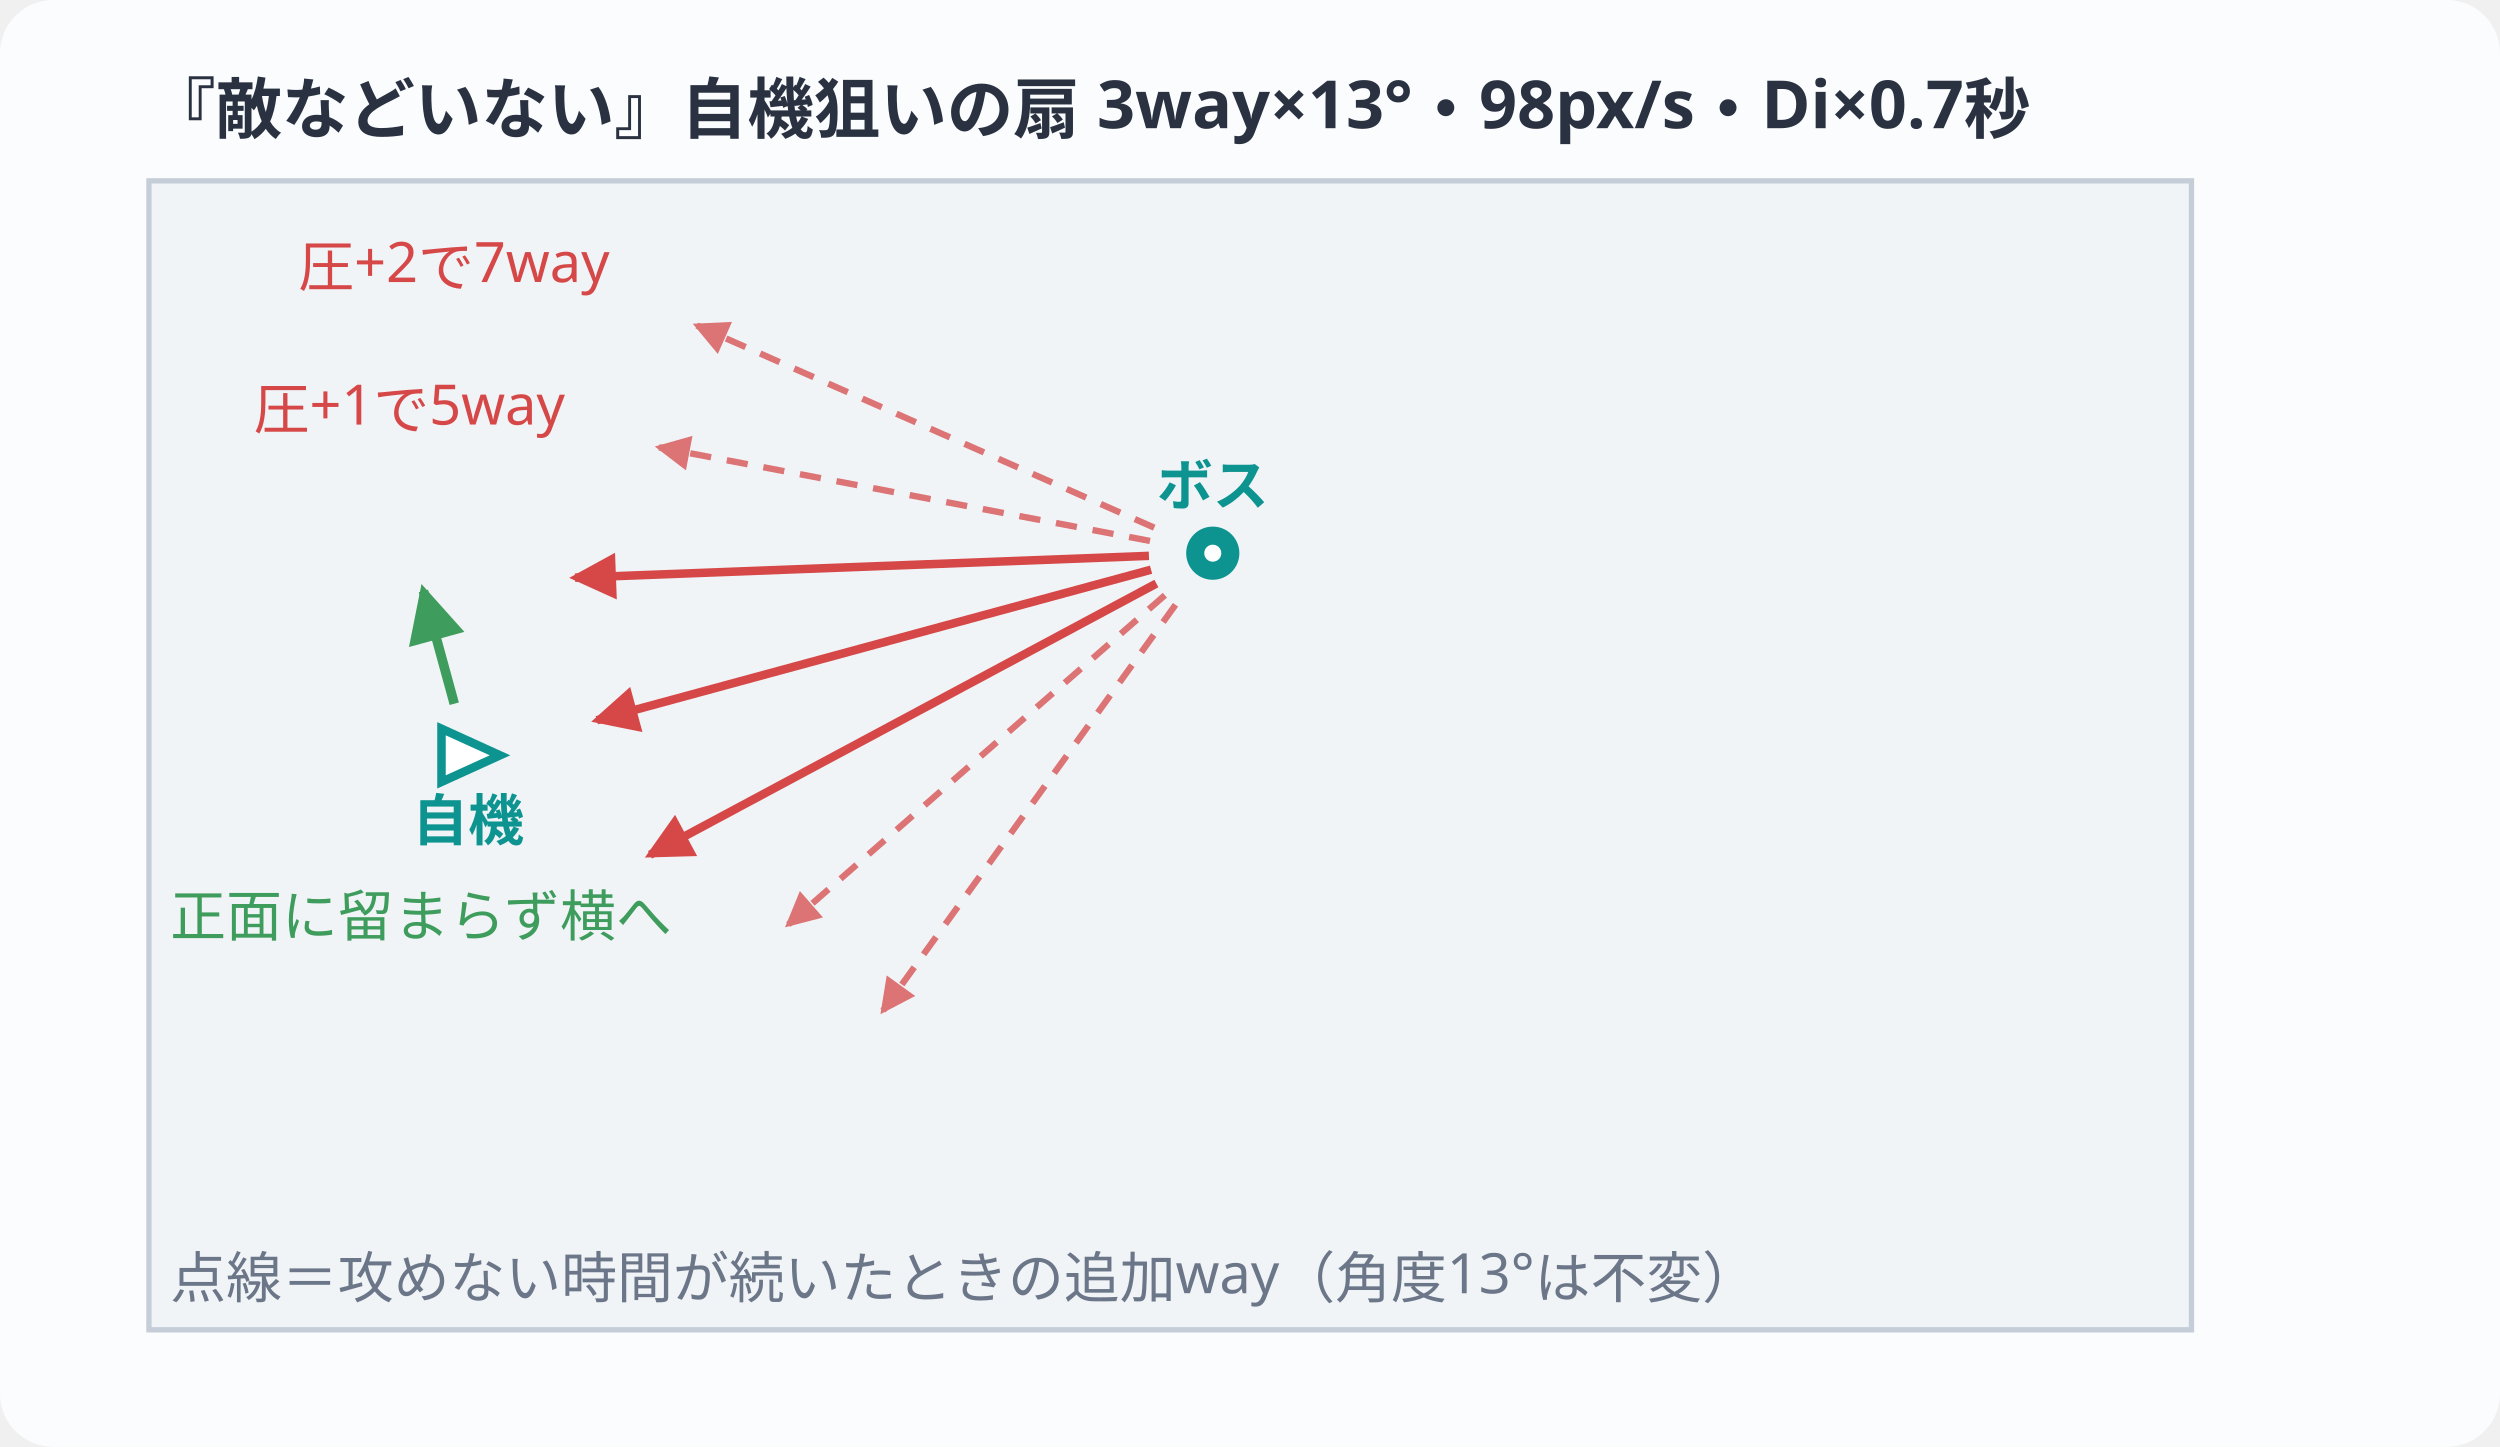
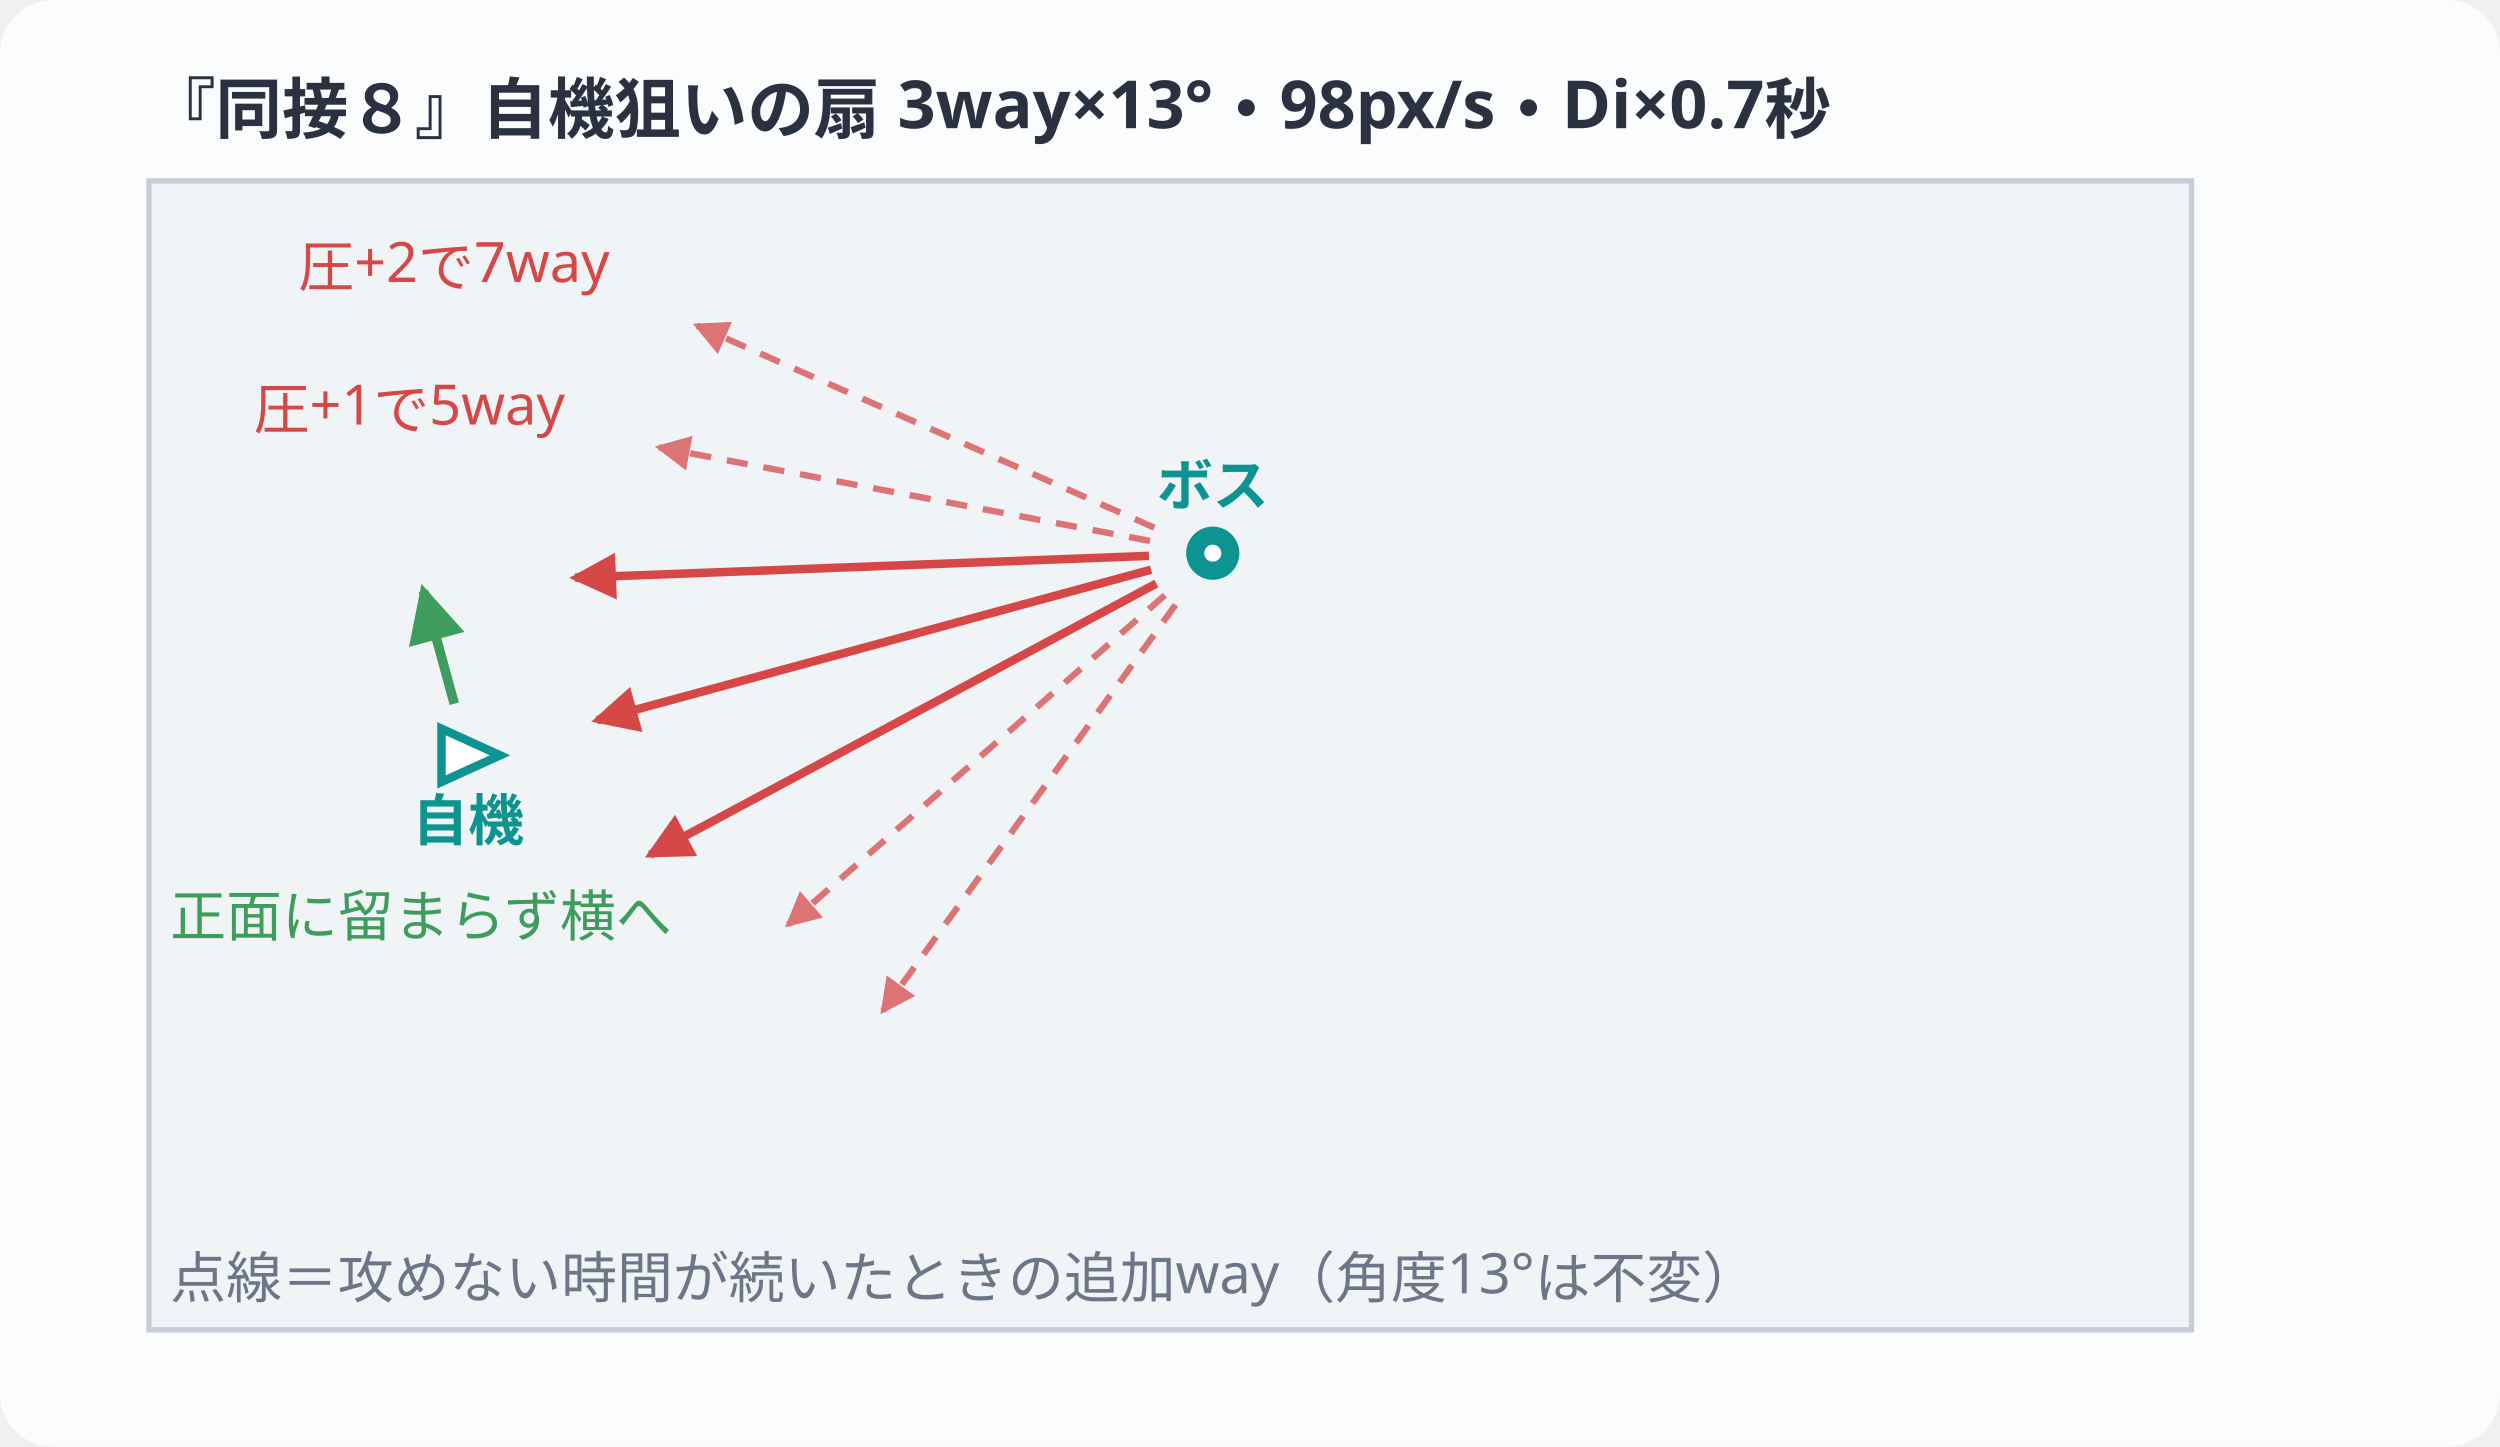
<svg xmlns="http://www.w3.org/2000/svg" viewBox="0 0 470 272" font-family="'Hiragino Sans','Noto Sans JP','Yu Gothic UI',Meiryo,sans-serif">
  <defs>
    <marker id="mI" viewBox="0 0 8 8" refX="7" refY="4" markerWidth="5.5" markerHeight="5.5" orient="auto">
      <path d="M0,0L8,4L0,8z" fill="#2A3242" />
    </marker>
    <marker id="mT" viewBox="0 0 8 8" refX="7" refY="4" markerWidth="5.5" markerHeight="5.5" orient="auto">
      <path d="M0,0L8,4L0,8z" fill="#0E9490" />
    </marker>
    <marker id="mR" viewBox="0 0 8 8" refX="7" refY="4" markerWidth="5.5" markerHeight="5.5" orient="auto">
      <path d="M0,0L8,4L0,8z" fill="#D64848" />
    </marker>
    <marker id="mG" viewBox="0 0 8 8" refX="7" refY="4" markerWidth="6" markerHeight="6" orient="auto">
      <path d="M0,0L8,4L0,8z" fill="#3E9C5C" />
    </marker>
  </defs>
  <rect x="0" y="0" width="470" height="272" rx="10" fill="#FBFCFD" />
-   <text x="28" y="25" font-size="12.5" font-weight="700" fill="#2A3242">『敵などいない』自機狙いの扇 3way×13°・98px/s・Di×0.7秒</text>
+   <text x="28" y="25" font-size="12.5" font-weight="700" fill="#2A3242">『同接８』自機狙いの扇 3way×13°・98px/s・Di×0.7秒</text>
  <clipPath id="c2">
    <rect x="28" y="34" width="384" height="216" />
  </clipPath>
  <rect x="28" y="34" width="384" height="216" fill="#F1F4F7" stroke="#C4CDD8" />
  <g clip-path="url(#c2)">
    <line x1="217.4" y1="109.7" x2="122.2" y2="160.7" stroke="#D64848" stroke-width="1.6" opacity="1" marker-end="url(#mR)" />
    <line x1="216.4" y1="107.1" x2="112.2" y2="135.4" stroke="#D64848" stroke-width="1.6" opacity="1" marker-end="url(#mR)" />
    <line x1="216" y1="104.5" x2="108.1" y2="108.6" stroke="#D64848" stroke-width="1.6" opacity="1" marker-end="url(#mR)" />
    <line x1="219" y1="111.9" x2="148.2" y2="173.8" stroke="#D64848" stroke-width="1.2" opacity="0.75" stroke-dasharray="4 3" marker-end="url(#mR)" />
    <line x1="216.2" y1="101.7" x2="123.9" y2="84.1" stroke="#D64848" stroke-width="1.2" opacity="0.75" stroke-dasharray="4 3" marker-end="url(#mR)" />
    <text x="106.2" y="80.7" font-size="10.5" fill="#D64848" text-anchor="end">圧+1で5way</text>
    <line x1="221" y1="113.7" x2="166" y2="190" stroke="#D64848" stroke-width="1.2" opacity="0.75" stroke-dasharray="4 3" marker-end="url(#mR)" />
    <line x1="217" y1="99.2" x2="131" y2="61.2" stroke="#D64848" stroke-width="1.2" opacity="0.75" stroke-dasharray="4 3" marker-end="url(#mR)" />
    <text x="114.6" y="53.9" font-size="10.5" fill="#D64848" text-anchor="end">圧+2で7way</text>
    <line x1="85.4" y1="132.3" x2="79.6" y2="111.1" stroke="#3E9C5C" stroke-width="1.8" opacity="1" marker-end="url(#mG)" />
    <text x="32" y="176" font-size="10.5" fill="#3E9C5C" text-anchor="start">正面に留まらず横へ</text>
    <text x="32" y="244" font-size="10.5" fill="#6B7688" text-anchor="start">点線＝攻めない時間が続いたときの追加way（角度13°は不変）</text>
  </g>
  <circle cx="228" cy="104" r="5" fill="#0E9490" />
  <circle cx="228" cy="104" r="1.6" fill="#fff" />
  <text x="228" y="95" font-size="10.5" fill="#0E9490" font-weight="700" text-anchor="middle">ボス</text>
  <path d="M94,142 L83,137 L83,147 z" fill="#fff" stroke="#0E9490" stroke-width="1.6" />
  <text x="88" y="158" font-size="10.5" fill="#0E9490" font-weight="700" text-anchor="middle">自機</text>
</svg>
